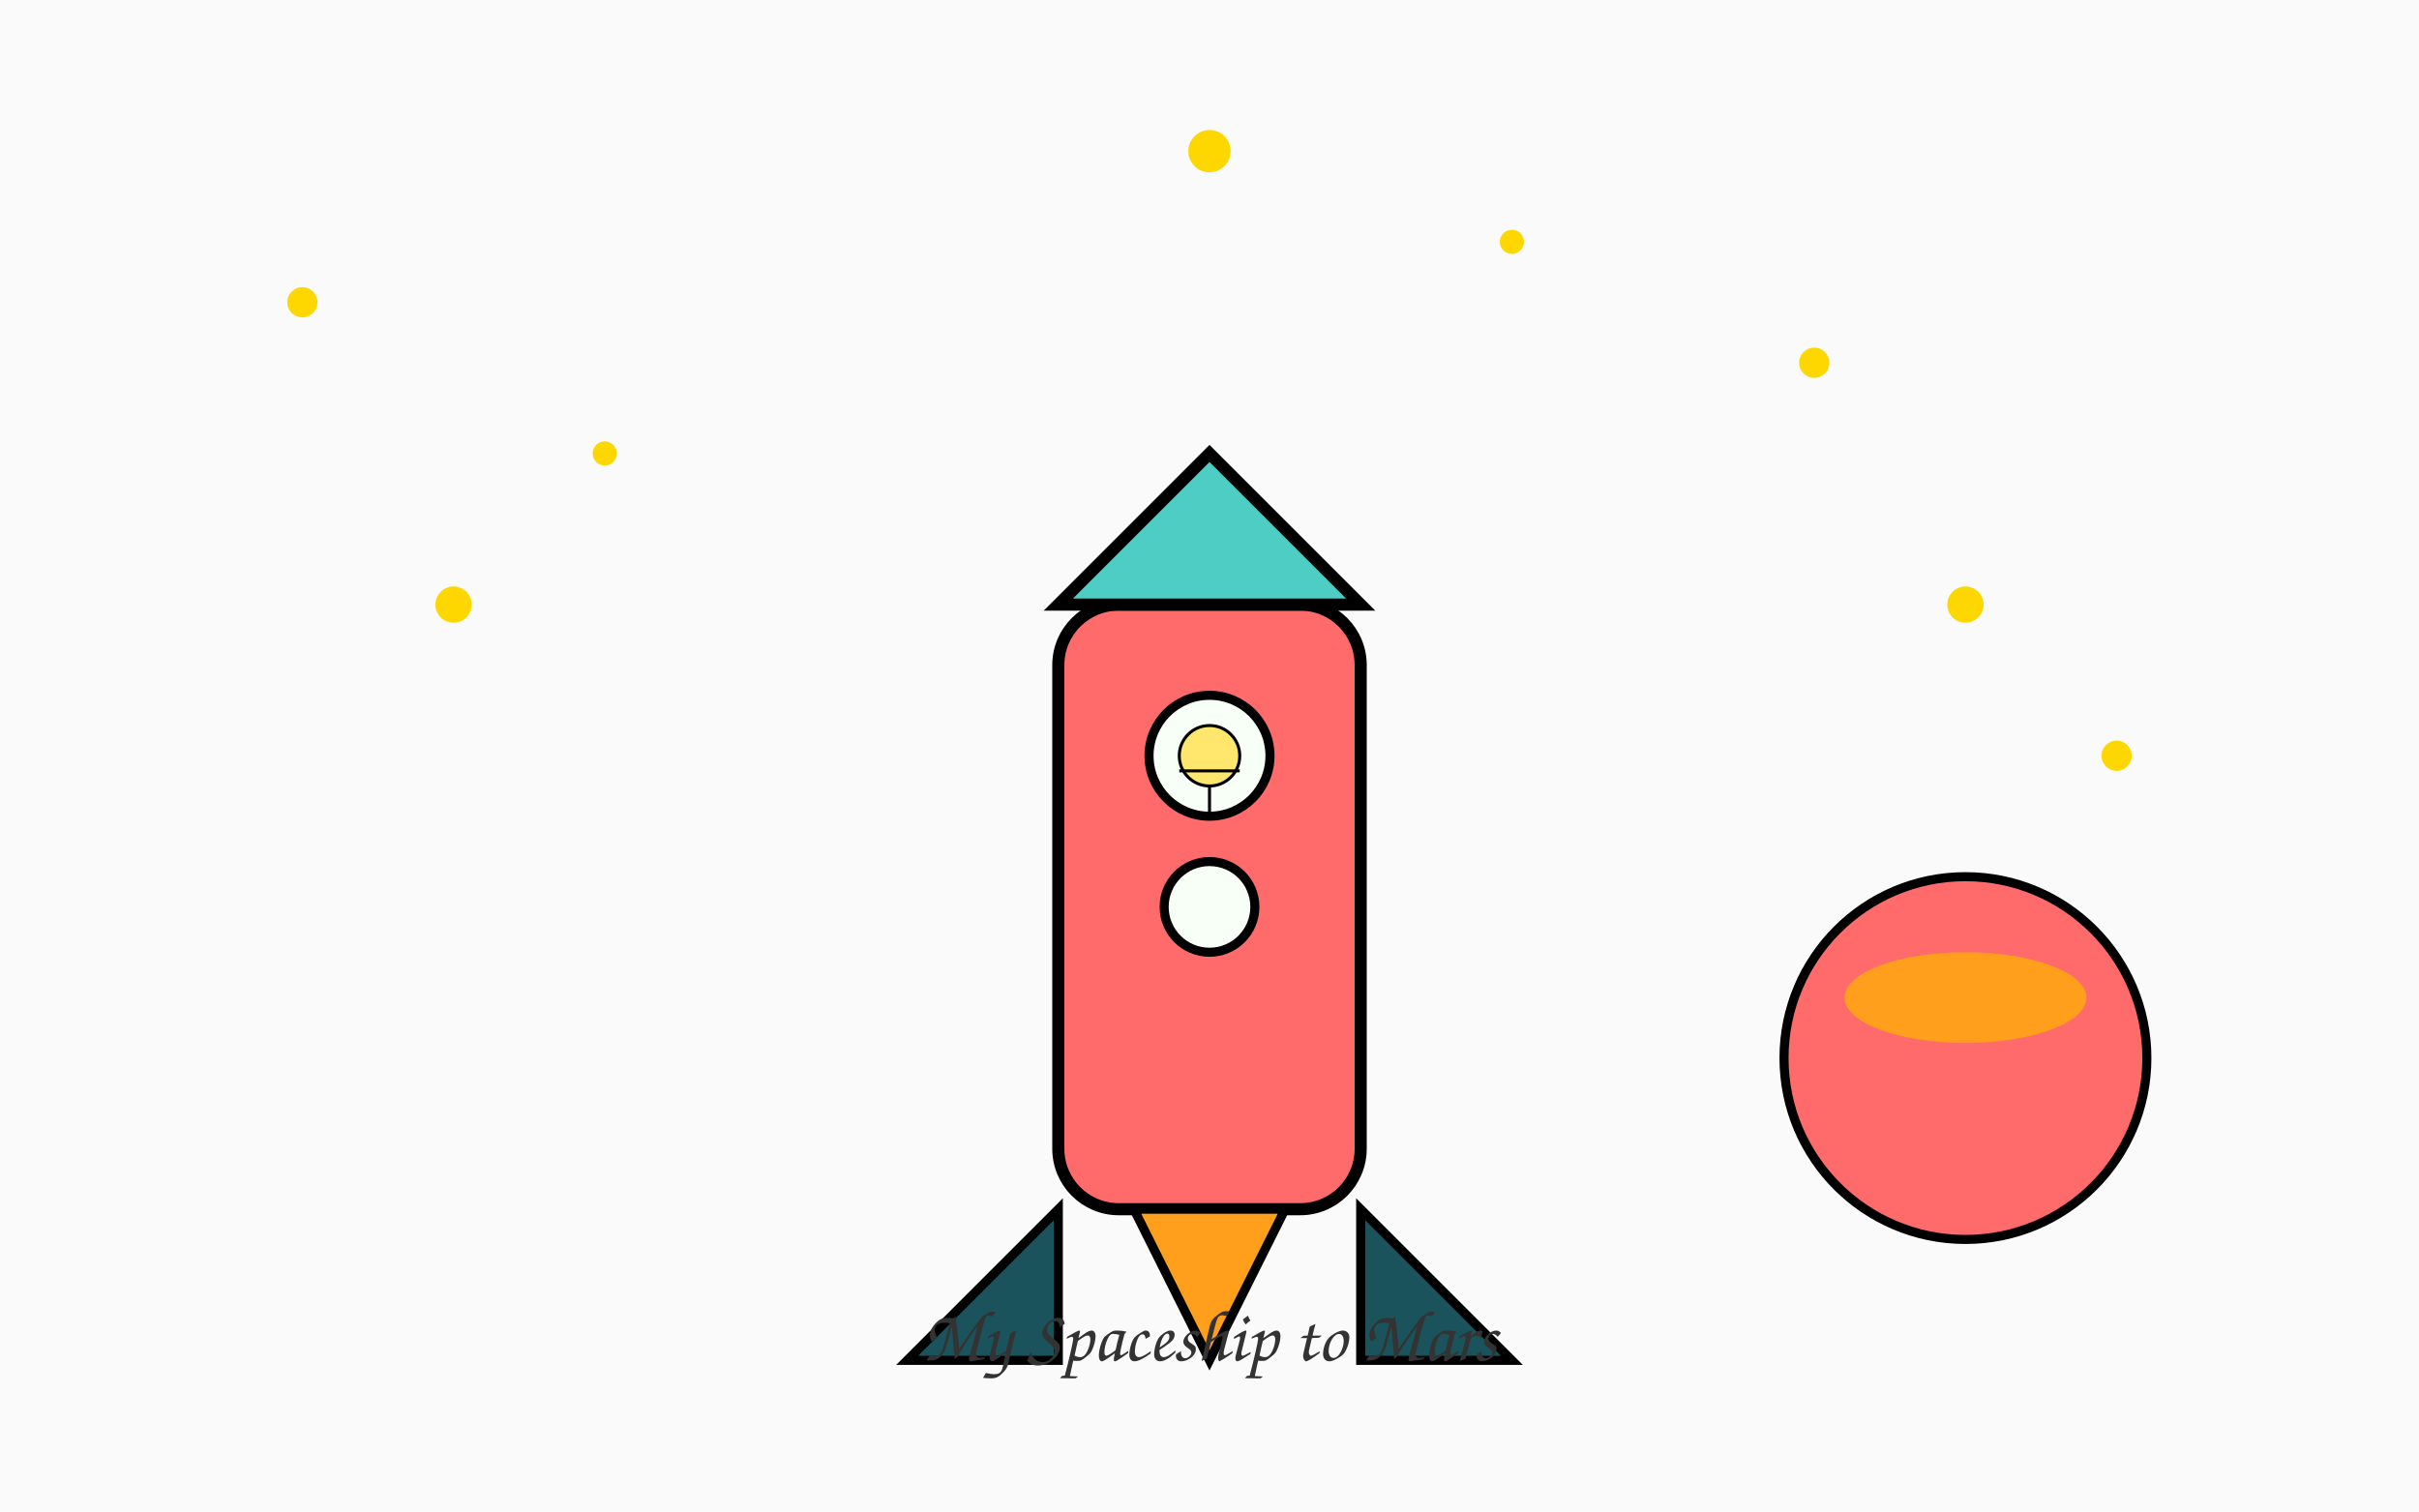
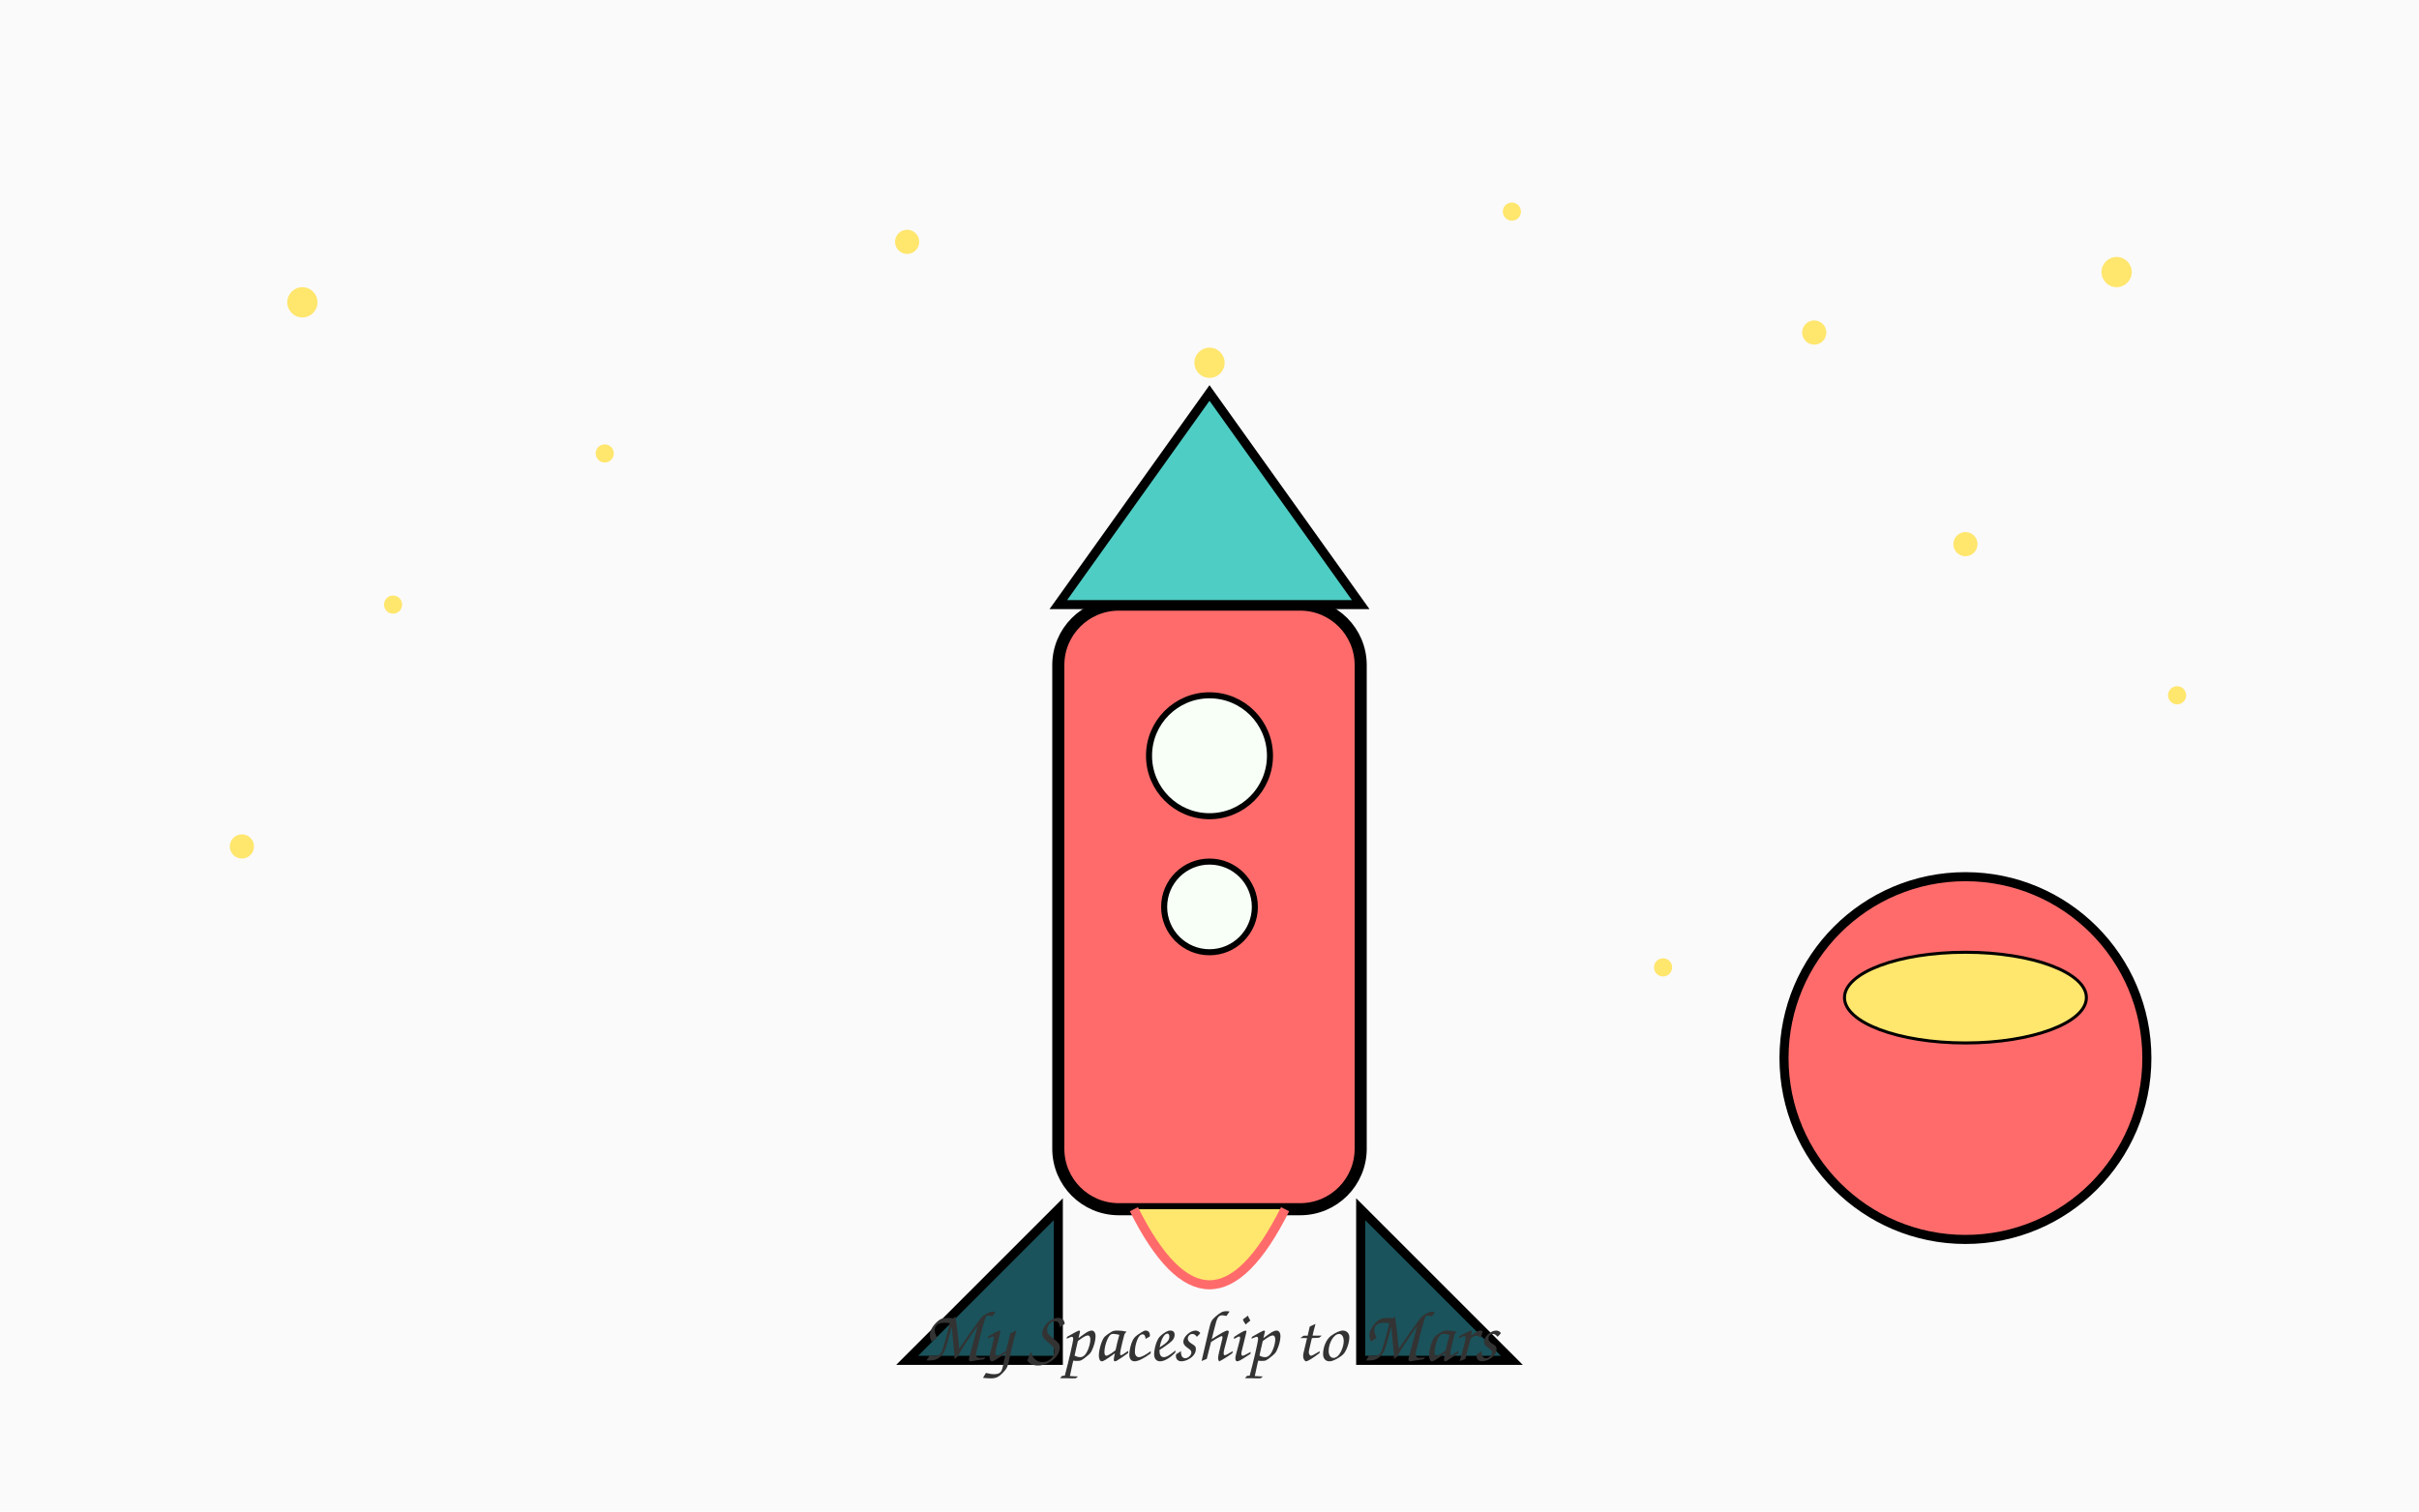
<svg xmlns="http://www.w3.org/2000/svg" width="800" height="500" viewBox="0 0 800 500">
  <rect width="800" height="500" fill="#fafafa" />
-   <g transform="translate(250, 100)">
-     <rect x="100" y="100" width="100" height="200" rx="20" fill="#FF6B6B" stroke="#000000" stroke-width="4" />
-     <polygon points="150,50 100,100 200,100" fill="#4ECDC4" stroke="#000000" stroke-width="4" />
-     <circle cx="150" cy="150" r="20" fill="#F7FFF7" stroke="#000000" stroke-width="3" />
-     <circle cx="150" cy="200" r="15" fill="#F7FFF7" stroke="#000000" stroke-width="3" />
-     <circle cx="150" cy="150" r="10" fill="#FFE66D" stroke="#000000" stroke-width="1" />
-     <line x1="150" y1="160" x2="150" y2="170" stroke="#000000" stroke-width="1" />
-     <line x1="140" y1="155" x2="160" y2="155" stroke="#000000" stroke-width="1" />
-     <polygon points="100,300 50,350 100,350" fill="#1A535C" stroke="#000000" stroke-width="3" />
-     <polygon points="200,300 250,350 200,350" fill="#1A535C" stroke="#000000" stroke-width="3" />
-     <polygon points="125,300 150,350 175,300" fill="#FF9F1C" stroke="#000000" stroke-width="3" />
+   <g transform="translate(200, 50)">
+     <rect x="150" y="150" width="100" height="200" rx="20" fill="#FF6B6B" stroke="#000000" stroke-width="4" />
+     <polygon points="150,150 200,80 250,150" fill="#4ECDC4" stroke="#000000" stroke-width="3" />
+     <circle cx="200" cy="200" r="20" fill="#F7FFF7" stroke="#000000" stroke-width="2" />
+     <circle cx="200" cy="250" r="15" fill="#F7FFF7" stroke="#000000" stroke-width="2" />
+     <polygon points="150,350 100,400 150,400" fill="#1A535C" stroke="#000000" stroke-width="3" />
+     <polygon points="250,350 300,400 250,400" fill="#1A535C" stroke="#000000" stroke-width="3" />
+     <path d="M175,350 Q200,400 225,350" fill="#FFE66D" stroke="#FF6B6B" stroke-width="3" />
  </g>
-   <circle cx="100" cy="100" r="5" fill="#FFD700" />
-   <circle cx="200" cy="150" r="4" fill="#FFD700" />
-   <circle cx="150" cy="200" r="6" fill="#FFD700" />
-   <circle cx="600" cy="120" r="5" fill="#FFD700" />
-   <circle cx="500" cy="80" r="4" fill="#FFD700" />
-   <circle cx="650" cy="200" r="6" fill="#FFD700" />
-   <circle cx="700" cy="250" r="5" fill="#FFD700" />
-   <circle cx="400" cy="50" r="7" fill="#FFD700" />
+   <circle cx="100" cy="100" r="5" fill="#FFE66D" />
+   <circle cx="200" cy="150" r="3" fill="#FFE66D" />
+   <circle cx="300" cy="80" r="4" fill="#FFE66D" />
+   <circle cx="400" cy="120" r="5" fill="#FFE66D" />
+   <circle cx="500" cy="70" r="3" fill="#FFE66D" />
+   <circle cx="600" cy="110" r="4" fill="#FFE66D" />
+   <circle cx="700" cy="90" r="5" fill="#FFE66D" />
+   <circle cx="130" cy="200" r="3" fill="#FFE66D" />
+   <circle cx="650" cy="180" r="4" fill="#FFE66D" />
+   <circle cx="720" cy="230" r="3" fill="#FFE66D" />
+   <circle cx="80" cy="280" r="4" fill="#FFE66D" />
+   <circle cx="550" cy="320" r="3" fill="#FFE66D" />
  <circle cx="650" cy="350" r="60" fill="#FF6B6B" stroke="#000000" stroke-width="3" />
-   <ellipse cx="650" cy="330" rx="40" ry="15" fill="#FF9F1C" />
+   <ellipse cx="650" cy="330" rx="40" ry="15" fill="#FFE66D" stroke="#000000" stroke-width="1" />
  <text x="400" y="450" text-anchor="middle" font-family="Comic Sans MS, cursive" font-size="24" fill="#333">My Spaceship to Mars</text>
</svg>
